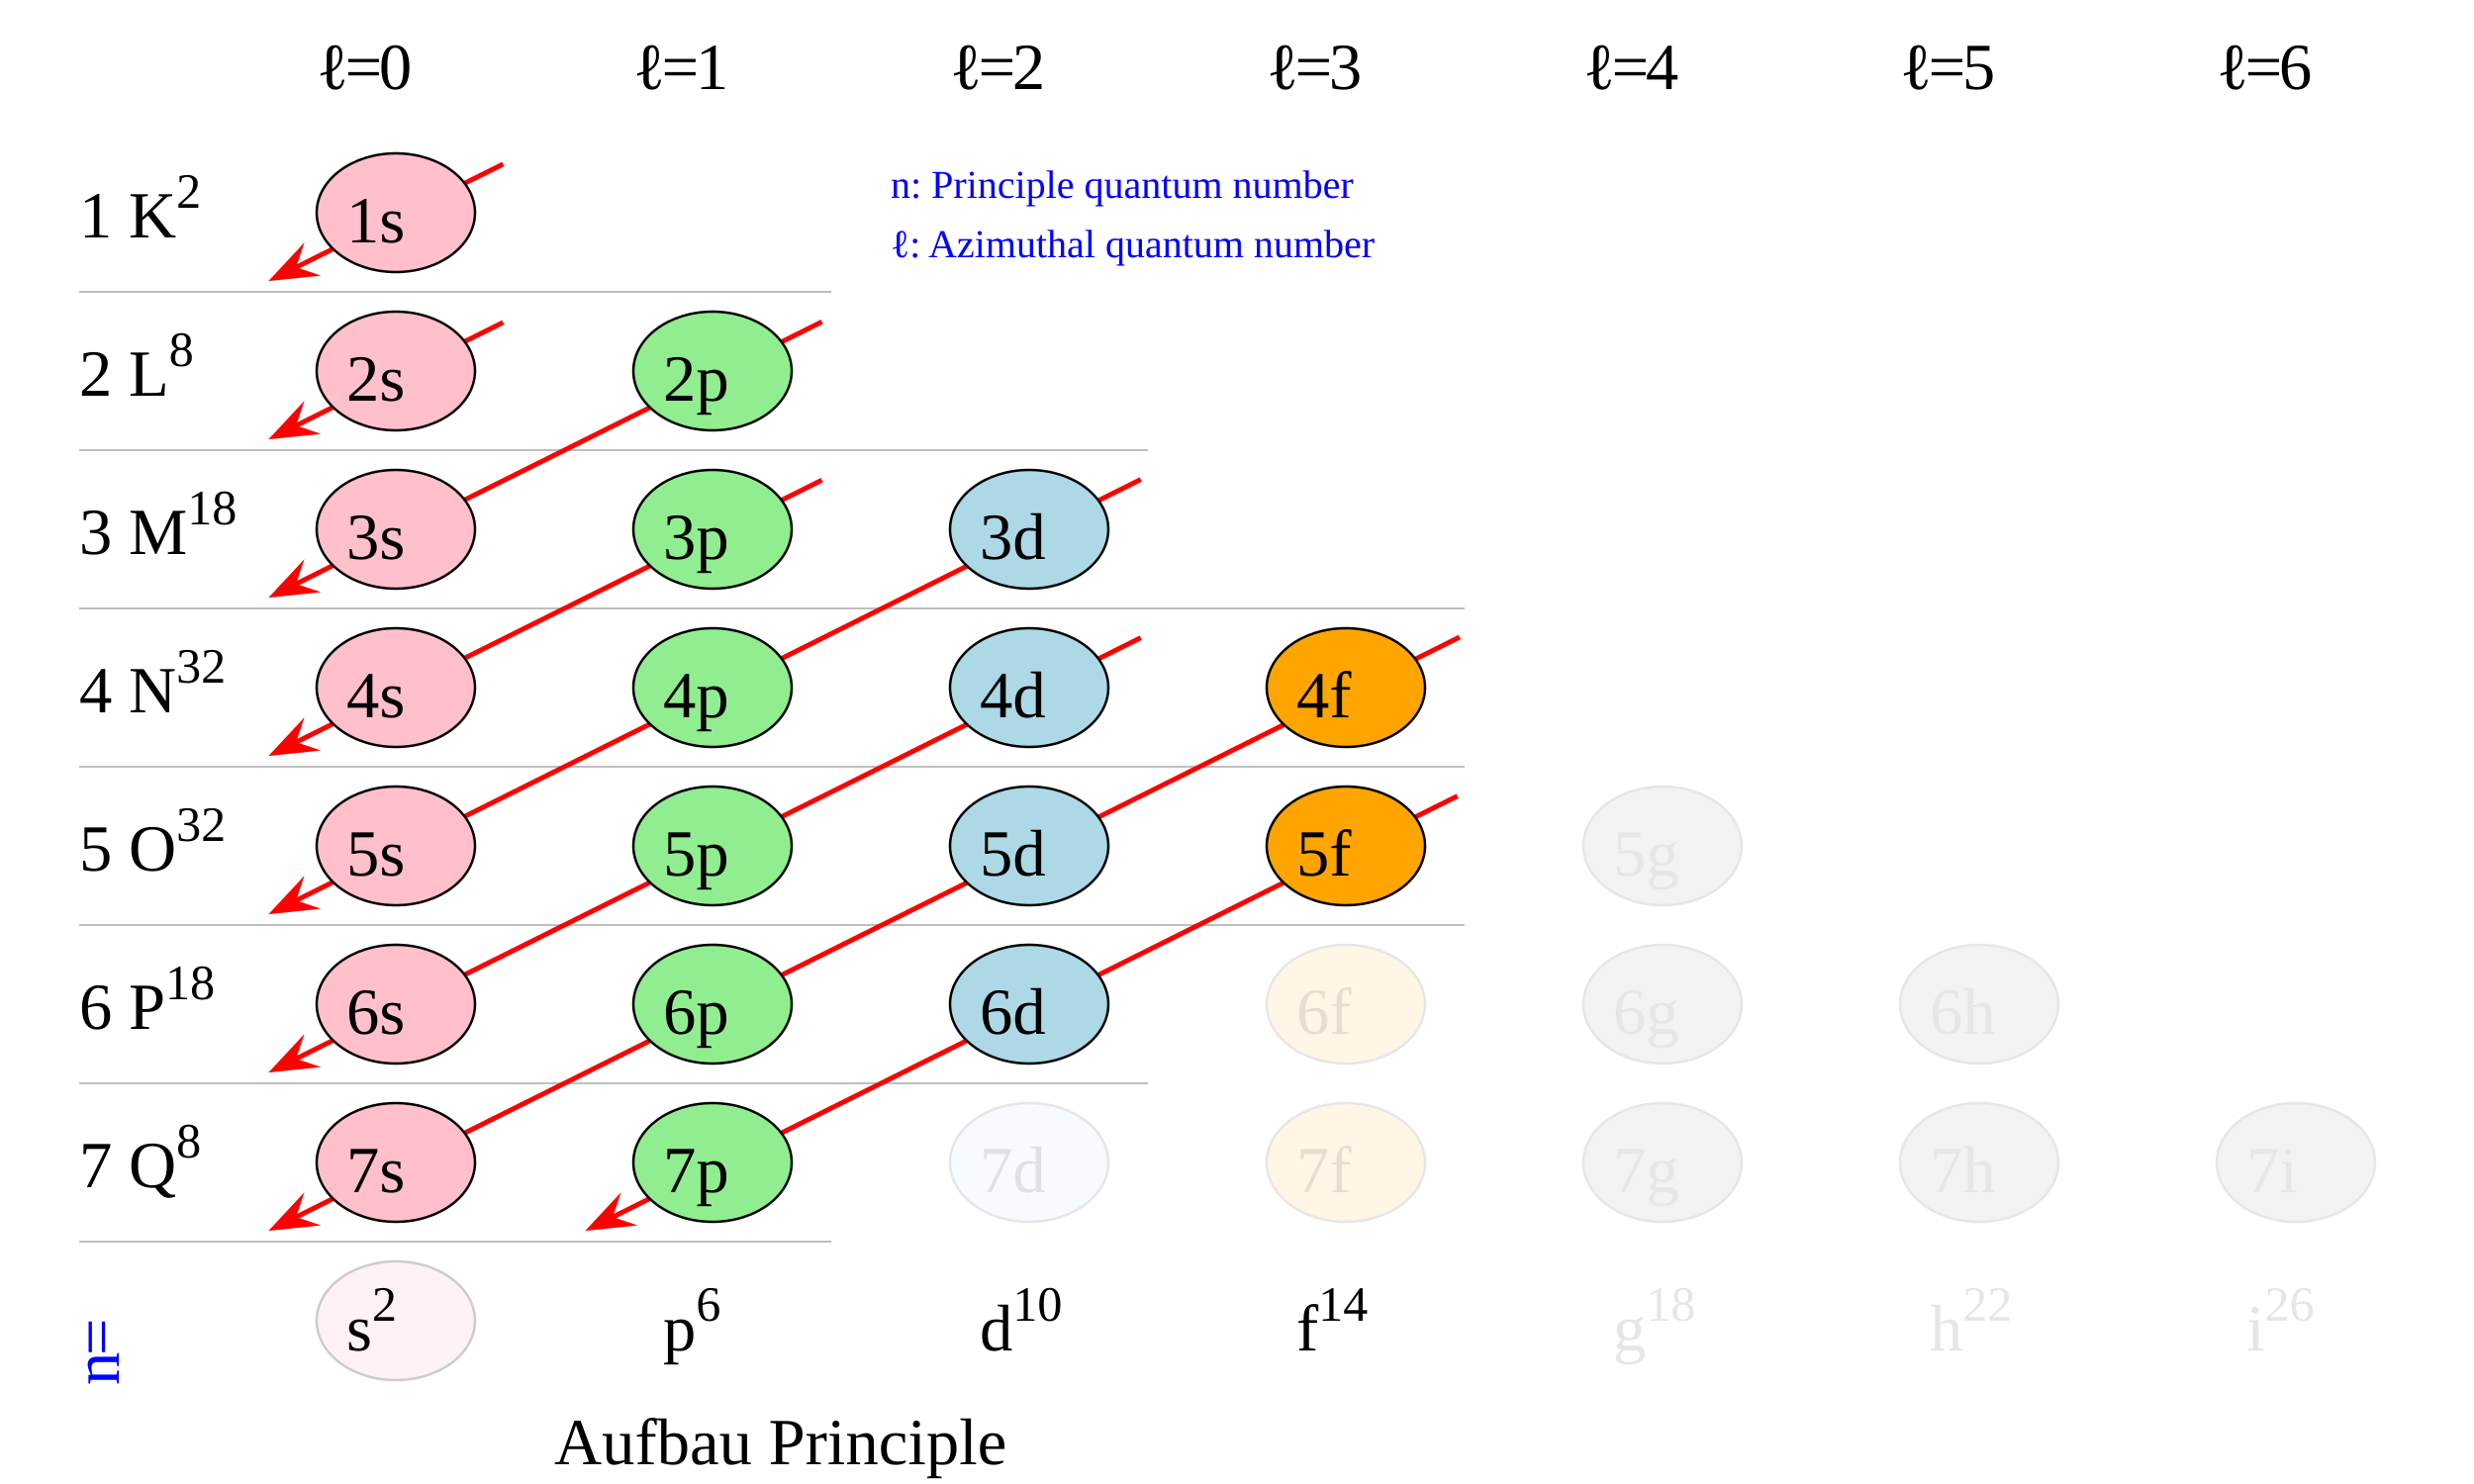
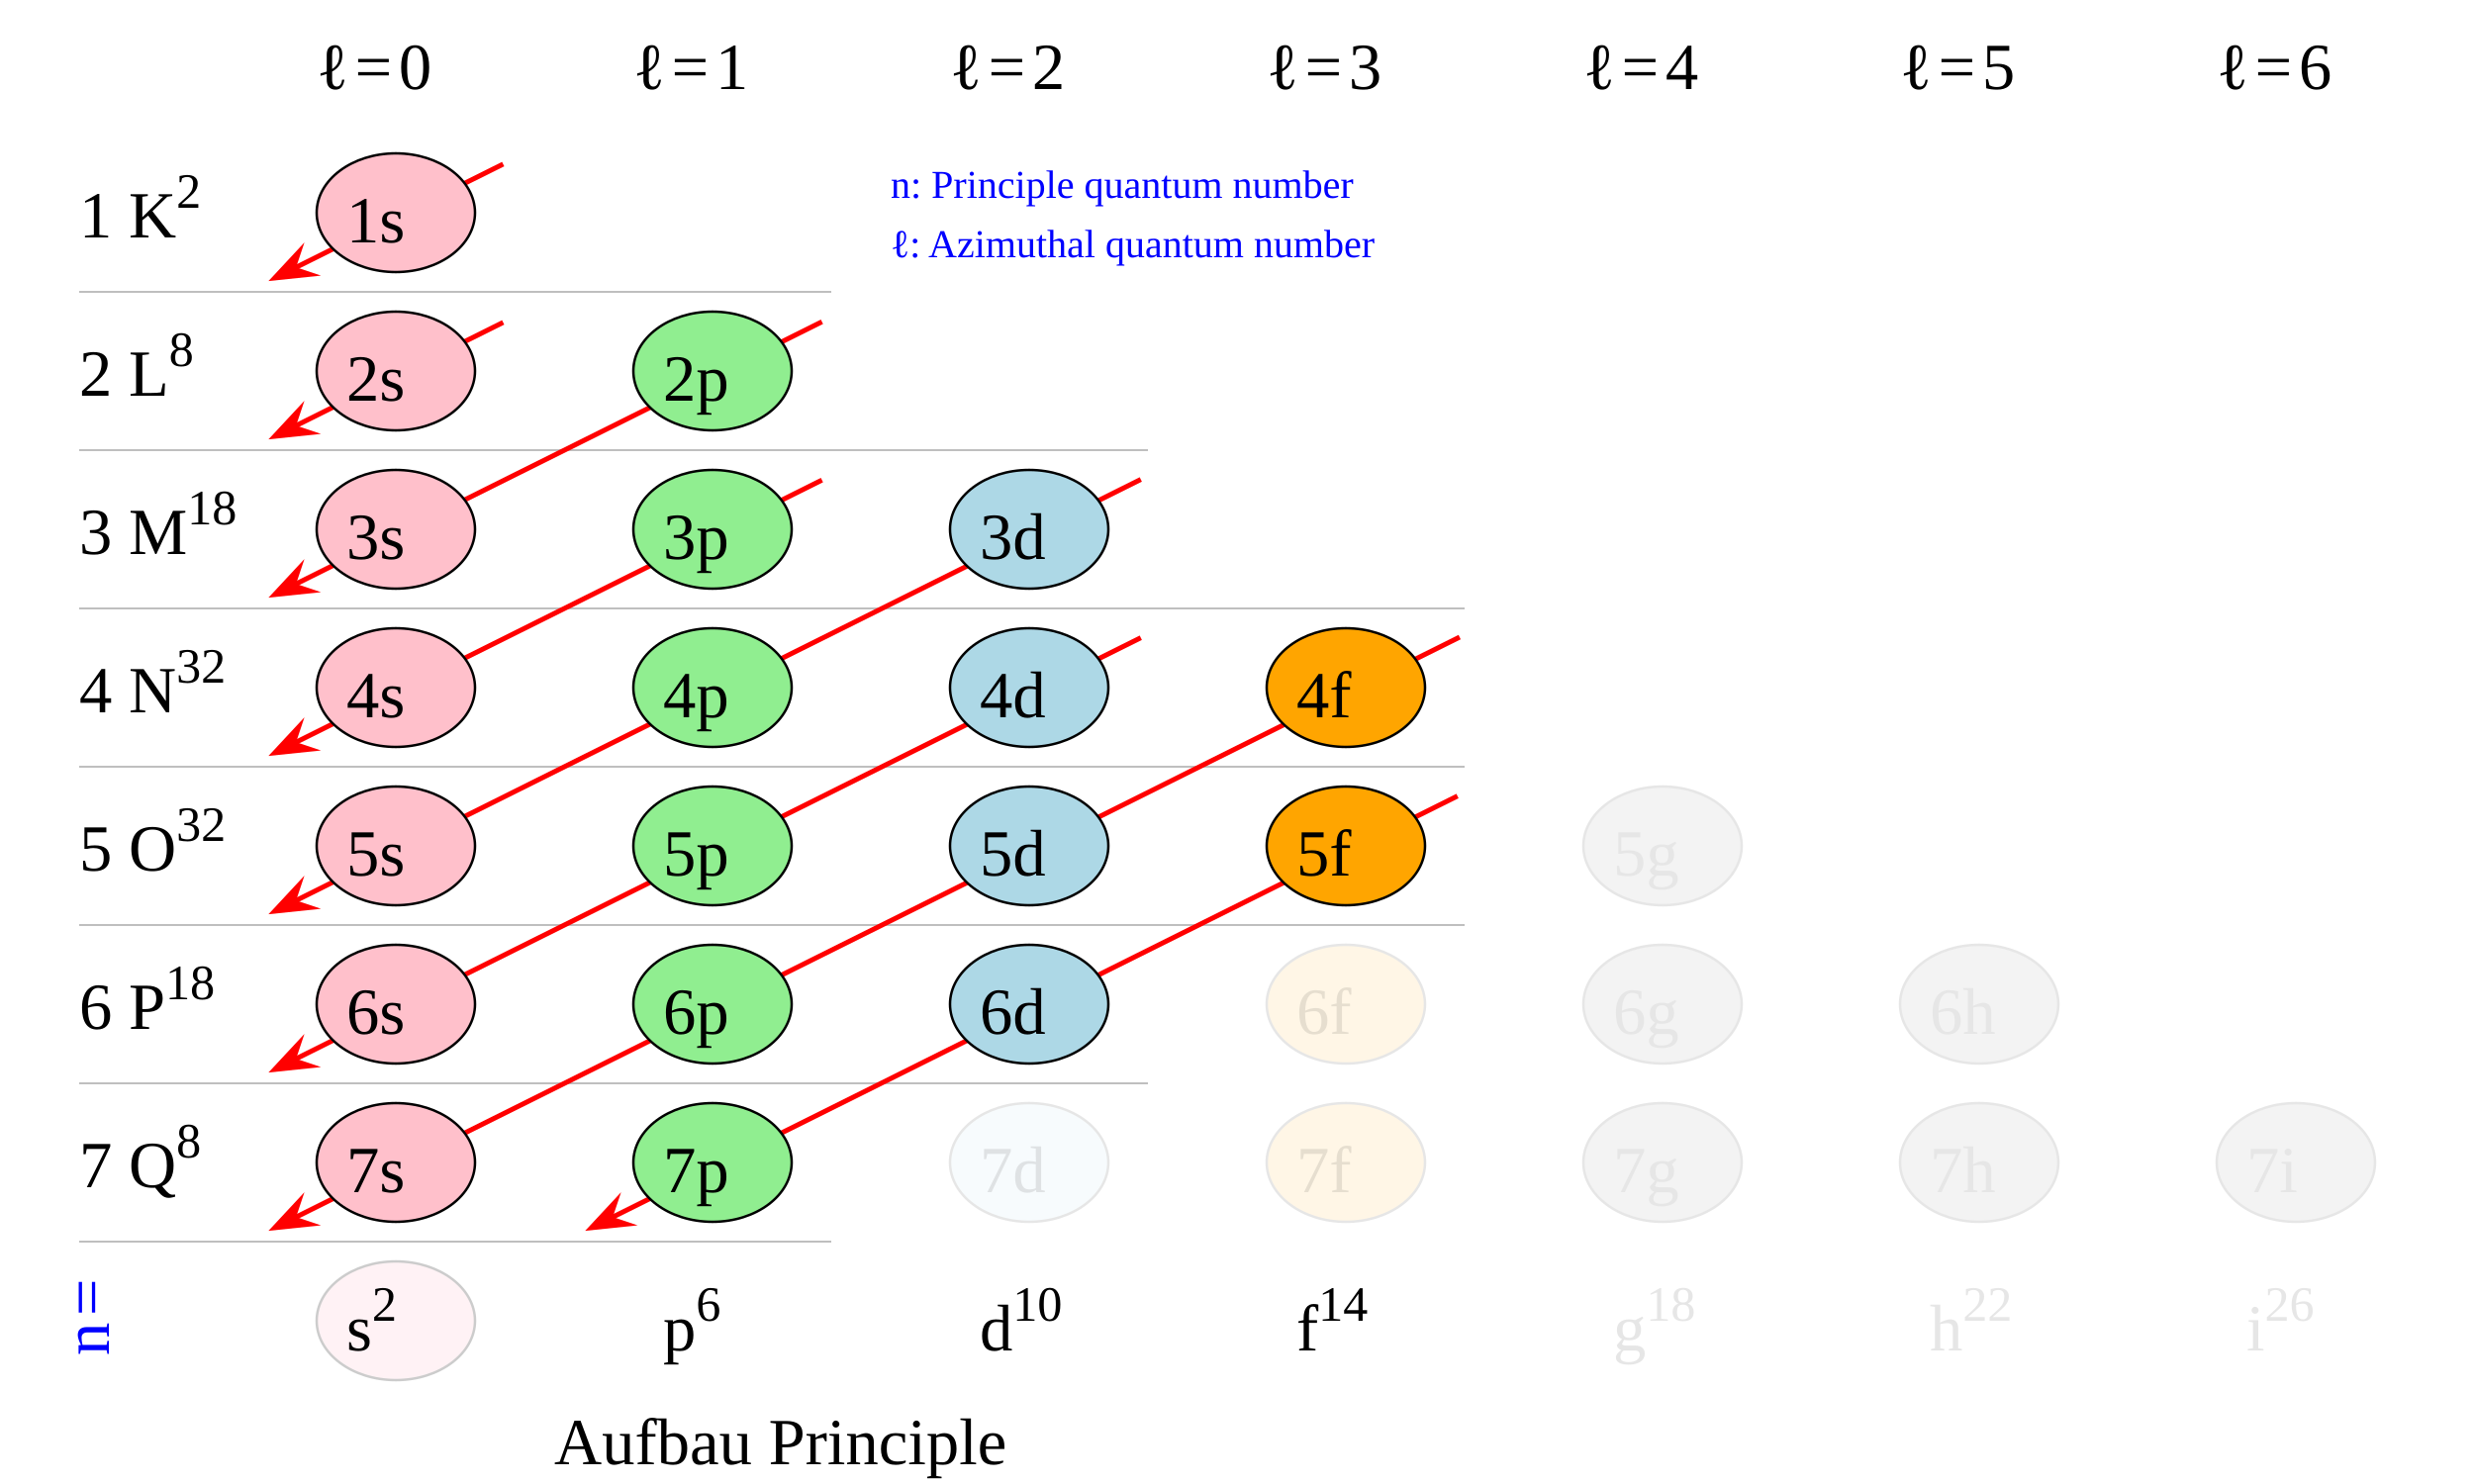
<svg xmlns="http://www.w3.org/2000/svg" width="500" height="300" font-size="small">
  <text transform="translate(16,16)">
    <tspan x="0" y="32">1 K<tspan dy="-6" font-size="10">2</tspan>
    </tspan>
    <tspan x="0" y="64">2 L<tspan dy="-6" font-size="10">8</tspan>
    </tspan>
    <tspan x="0" y="96">3 M<tspan dy="-6" font-size="10">18</tspan>
    </tspan>
    <tspan x="0" y="128">4 N<tspan dy="-6" font-size="10">32</tspan>
    </tspan>
    <tspan x="0" y="160">5 O<tspan dy="-6" font-size="10">32</tspan>
    </tspan>
    <tspan x="0" y="192">6 P<tspan dy="-6" font-size="10">18</tspan>
    </tspan>
    <tspan x="0" y="224">7 Q<tspan dy="-6" font-size="10">8</tspan>
    </tspan>
  </text>
-   <text fill="blue" letter-spacing="-2" transform="translate(24,280) rotate(-90)">n =</text>
+   <text fill="blue" letter-spacing="-1" transform="translate(22,274) rotate(-90)">n =</text>
  <g transform="translate(16,27)" stroke="gray" stroke-width="0.2">
    <path d="M0,32 h152" />
    <path d="M0,64 h216" />
    <path d="M0,96 h280" />
    <path d="M0,128h280" />
    <path d="M0,160h280" />
    <path d="M0,192h216" />
    <path d="M0,224h152" />
  </g>
-   <text y="18" letter-spacing="-2">
+   <text y="18" letter-spacing="-1">
    <tspan x="64">ℓ = 0</tspan>
    <tspan x="128">ℓ = 1</tspan>
    <tspan x="192">ℓ = 2</tspan>
    <tspan x="256">ℓ = 3</tspan>
    <tspan x="320" opacity="0.1">ℓ = 4</tspan>
    <tspan x="384" opacity="0.1">ℓ = 5</tspan>
    <tspan x="448" opacity="0.1">ℓ = 6</tspan>
  </text>
  <text x="112" y="296">Aufbau Principle</text>
  <text x="180" y="40" font-size="8" fill="blue">
    <tspan>n: Principle quantum number</tspan>
    <tspan x="180" dy="12">ℓ: Azimuthal quantum number</tspan>
  </text>
  <defs>
    <ellipse id="orbit" rx="16" ry="12" stroke="black" stroke-width="0.5" />
    <marker id="arrow" fill="red" viewBox="0 0 16 16" refX="8" refY="8" markerWidth="10" markerHeight="10" orient="auto-start-reverse">
      <path d="M0,2 L16,8 L0,14 L6,8 z" />
    </marker>
    <path id="orbit_s" d="M8,8 h48" transform="translate(48,51)  rotate(-26.5)" />
    <path id="orbit_p" d="M8,8 h120" transform="translate(48,115)  rotate(-26.5)" />
    <path id="orbit_d" d="M8,8 h192" transform="translate(48,179) rotate(-26.5)" />
    <path id="orbit_f" d="M8,8 h264" transform="translate(48,243) rotate(-26.5)" />
  </defs>
  <g stroke="red" marker-start="url(#arrow)">
    <use href="#orbit_s" />
    <use href="#orbit_s" y="32" />
    <use href="#orbit_p" />
    <use href="#orbit_p" y="32" />
    <use href="#orbit_d" />
    <use href="#orbit_d" y="32" />
    <use href="#orbit_f" />
    <use href="#orbit_d" y="64" x="64" />
  </g>
  <g transform="translate(80,11)" fill="pink">
    <use href="#orbit" y="32" />
    <use href="#orbit" y="64" />
    <use href="#orbit" y="96" />
    <use href="#orbit" y="128" />
    <use href="#orbit" y="160" />
    <use href="#orbit" y="192" />
    <use href="#orbit" y="224" />
    <use href="#orbit" y="256" opacity="0.2" />
    <g transform="translate(-10,6)" fill="black">
      <text y="32">1s</text>
      <text y="64">2s</text>
      <text y="96">3s</text>
      <text y="128">4s</text>
      <text y="160">5s</text>
      <text y="192">6s</text>
      <text y="224">7s</text>
      <text y="256">s<tspan dy="-6" font-size="10">2</tspan>
      </text>
    </g>
  </g>
  <g transform="translate(144,11)" fill="lightgreen">
    <use href="#orbit" y="64" />
    <use href="#orbit" y="96" />
    <use href="#orbit" y="128" />
    <use href="#orbit" y="160" />
    <use href="#orbit" y="192" />
    <use href="#orbit" y="224" />
    <g transform="translate(-10,6)" fill="black">
      <text y="64">2p</text>
      <text y="96">3p</text>
      <text y="128">4p</text>
      <text y="160">5p</text>
      <text y="192">6p</text>
      <text y="224">7p</text>
      <text y="256">p<tspan dy="-6" font-size="10">6</tspan>
      </text>
    </g>
  </g>
  <g transform="translate(208,11)" fill="lightblue">
    <use href="#orbit" y="96" />
    <use href="#orbit" y="128" />
    <use href="#orbit" y="160" />
    <use href="#orbit" y="192" />
    <use href="#orbit" y="224" opacity="0.1" />
    <g transform="translate(-10,6)" fill="black">
      <text y="96">3d</text>
      <text y="128">4d</text>
      <text y="160">5d</text>
      <text y="192">6d</text>
      <text y="224" opacity="0.1">7d</text>
      <text y="256">d<tspan dy="-6" font-size="10">10</tspan>
      </text>
    </g>
  </g>
  <g transform="translate(272,11)" fill="orange">
    <use href="#orbit" y="128" />
    <use href="#orbit" y="160" />
    <use href="#orbit" y="192" opacity="0.1" />
    <use href="#orbit" y="224" opacity="0.1" />
    <g transform="translate(-10,6)" fill="black">
      <text y="128">4f</text>
      <text y="160">5f</text>
      <text y="192" opacity="0.1">6f</text>
      <text y="224" opacity="0.1">7f</text>
      <text y="256">f<tspan dy="-6" font-size="10">14</tspan>
      </text>
    </g>
  </g>
  <g transform="translate(336,11)" fill="gray" opacity="0.1">
    <use href="#orbit" y="160" />
    <use href="#orbit" y="192" />
    <use href="#orbit" y="224" />
    <g transform="translate(-10,6)" fill="black">
      <text y="160">5g</text>
      <text y="192">6g</text>
      <text y="224">7g</text>
      <text y="256">g<tspan dy="-6" font-size="10">18</tspan>
      </text>
    </g>
  </g>
  <g transform="translate(400,11)" fill="gray" opacity="0.1">
    <use href="#orbit" y="192" />
    <use href="#orbit" y="224" />
    <g transform="translate(-10,6)" fill="black">
      <text y="192">6h</text>
      <text y="224">7h</text>
      <text y="256">h<tspan dy="-6" font-size="10">22</tspan>
      </text>
    </g>
  </g>
  <g transform="translate(464,11)" fill="gray" opacity="0.1">
    <use href="#orbit" y="224" />
    <g transform="translate(-10,6)" fill="black">
      <text y="224">7i</text>
      <text y="256">i<tspan dy="-6" font-size="10">26</tspan>
      </text>
    </g>
  </g>
</svg>
